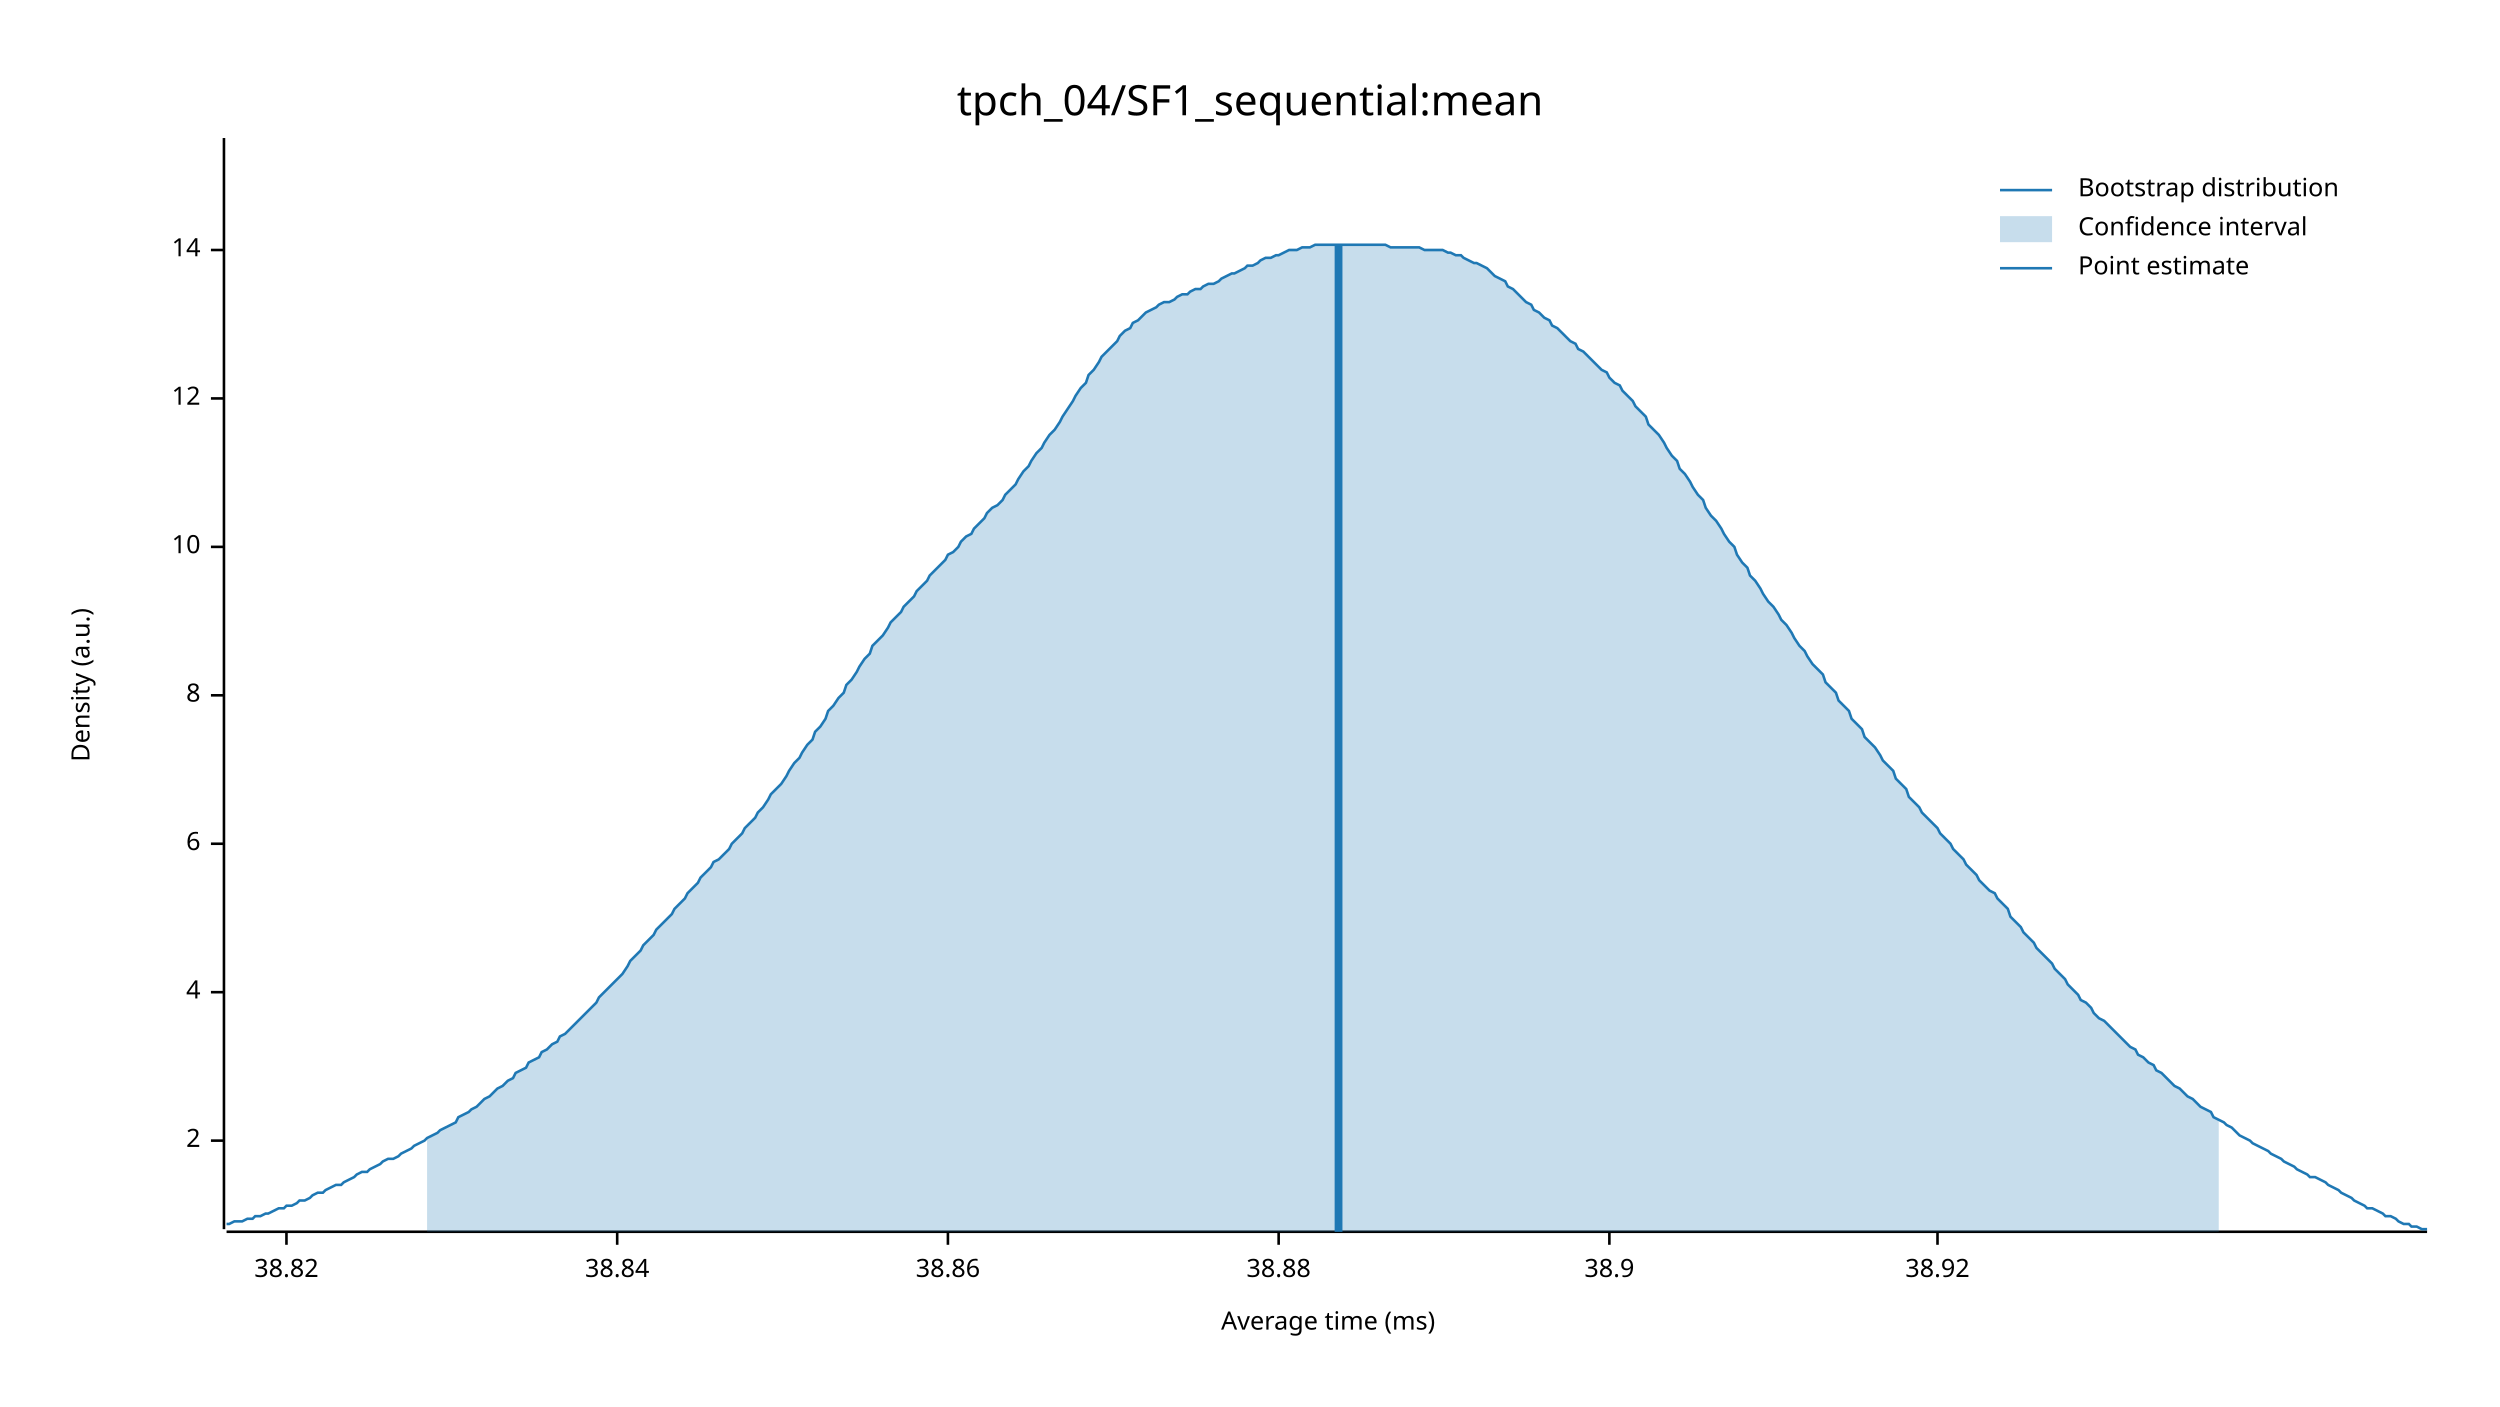
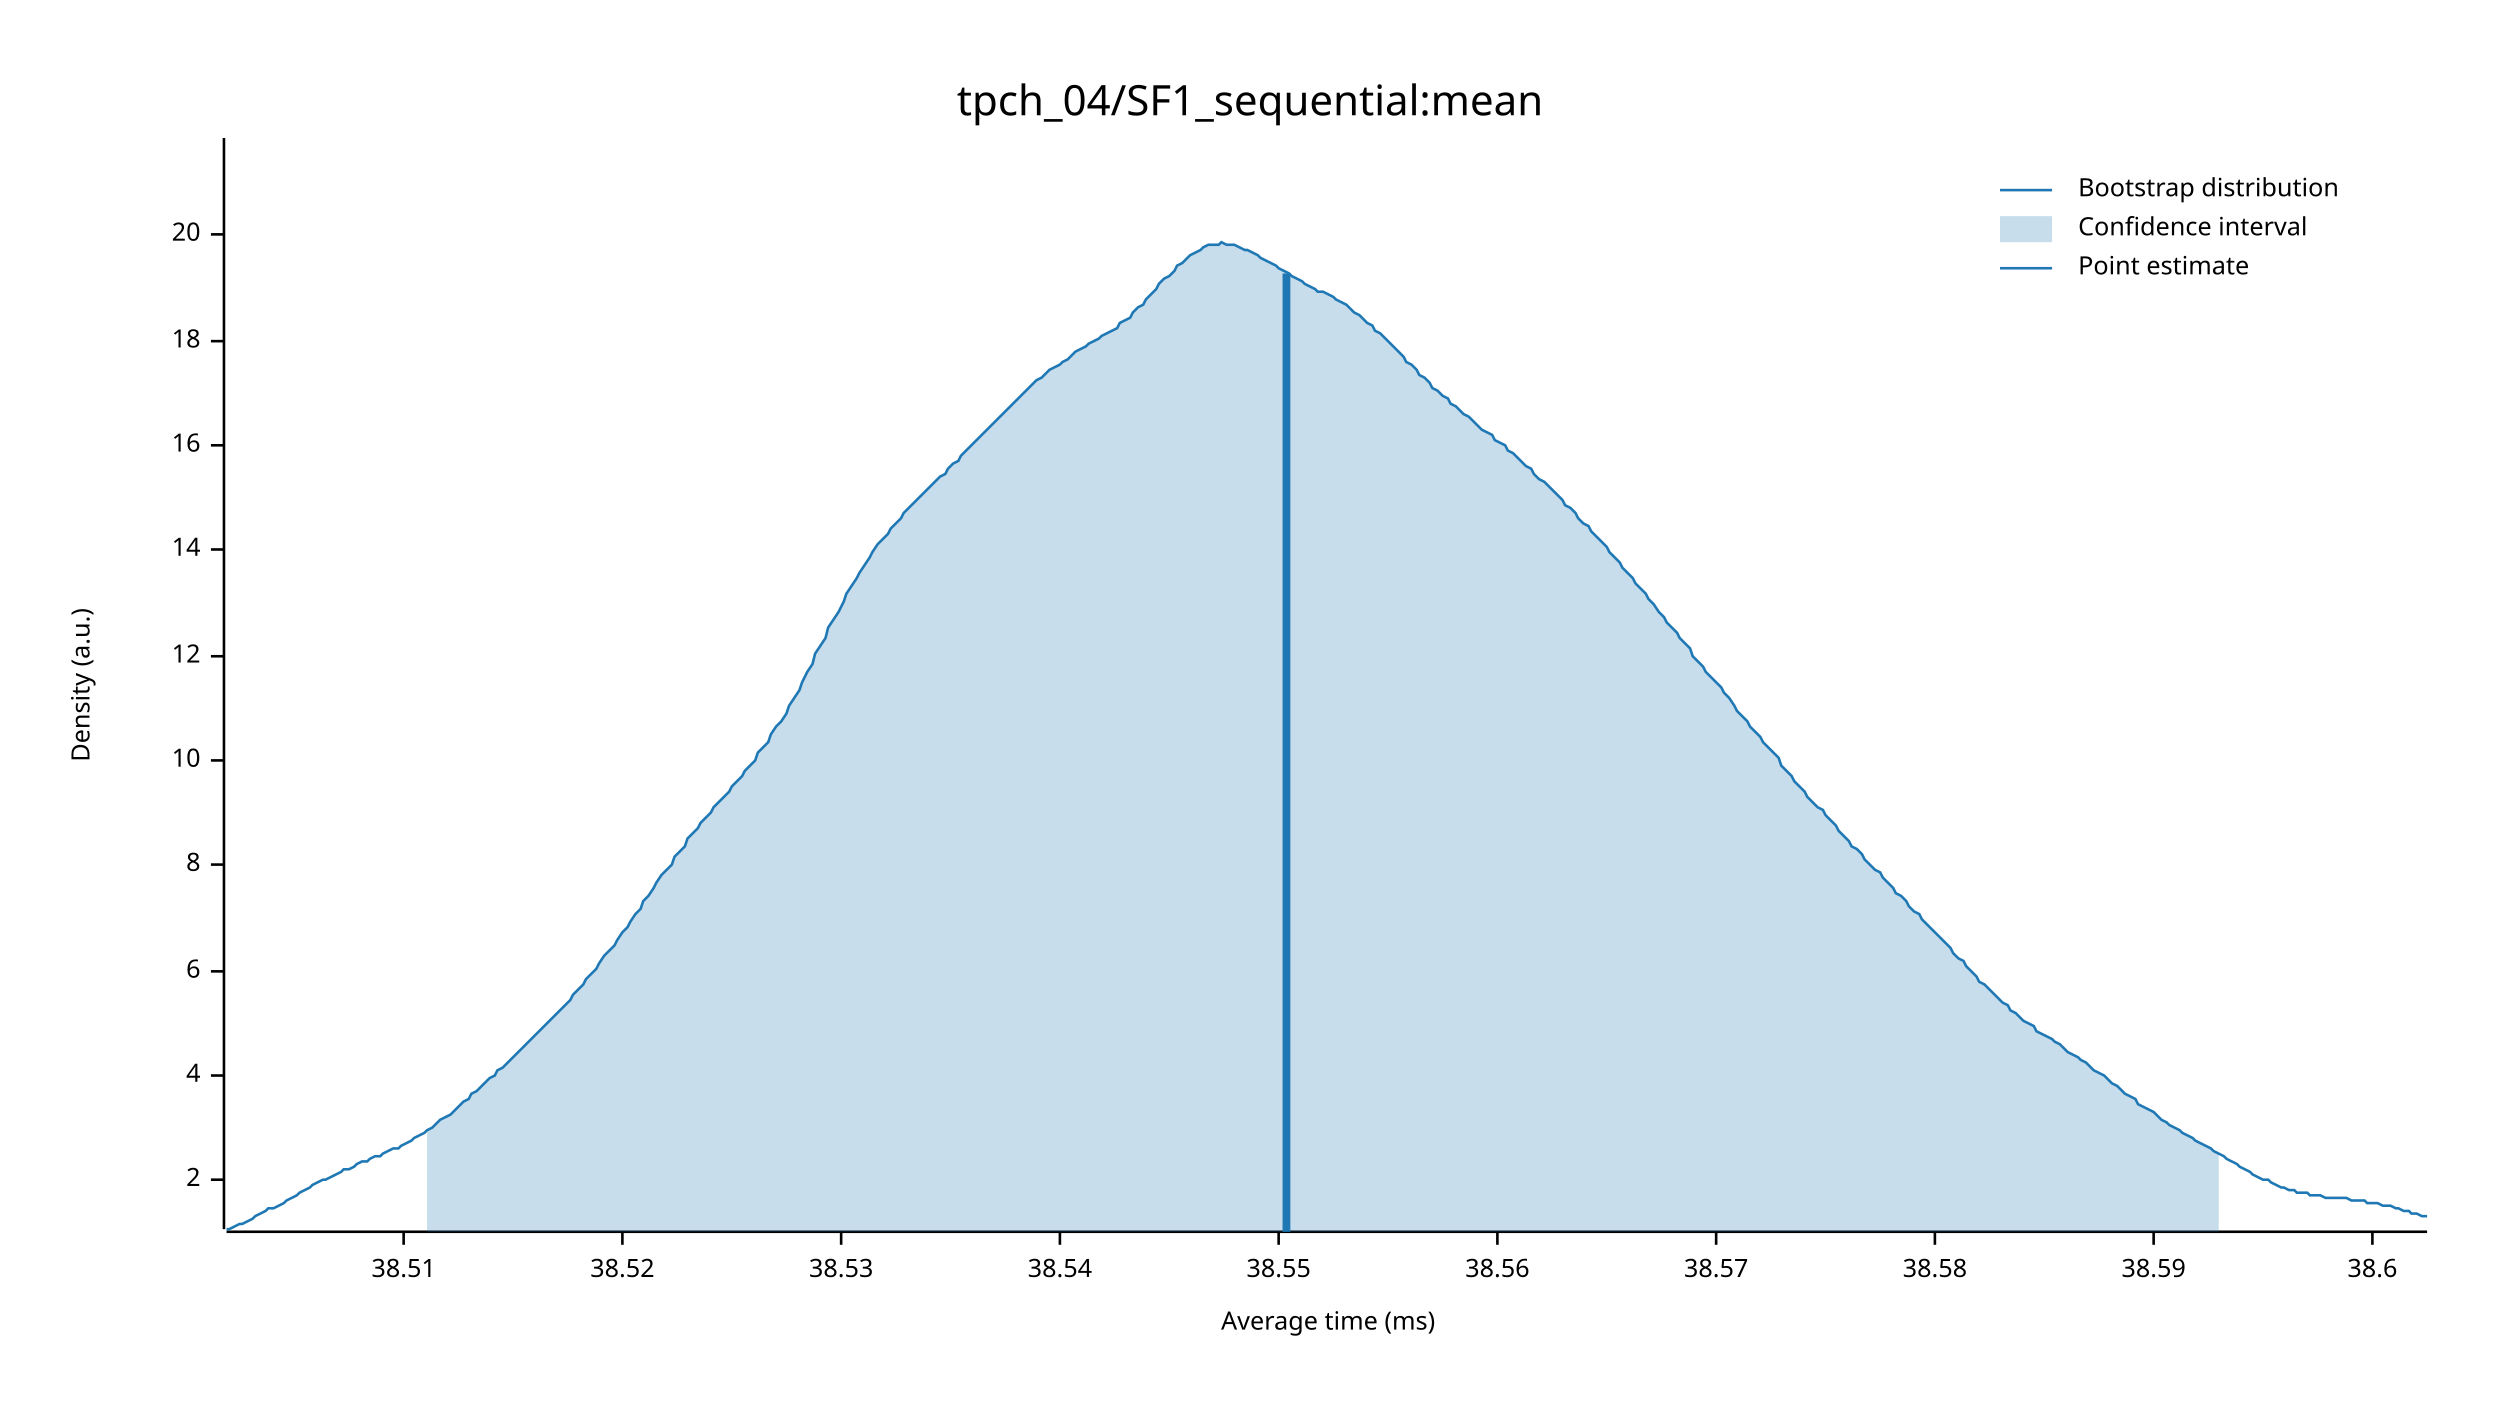
<svg xmlns="http://www.w3.org/2000/svg" width="960" height="540" viewBox="0 0 960 540">
  <text x="480" y="32" dy="0.76em" text-anchor="middle" font-family="sans-serif" font-size="16.129" opacity="1" fill="#000000">
tpch_04/SF1_sequential:mean
</text>
  <text x="27" y="263" dy="0.76em" text-anchor="middle" font-family="sans-serif" font-size="9.677" opacity="1" fill="#000000" transform="rotate(270, 27, 263)">
Density (a.u.)
</text>
  <text x="510" y="513" dy="-0.5ex" text-anchor="middle" font-family="sans-serif" font-size="9.677" opacity="1" fill="#000000">
Average time (ms)
</text>
  <polyline fill="none" opacity="1" stroke="#000000" stroke-width="1" points="86,53 86,472 " />
-   <text x="77" y="438" dy="0.5ex" text-anchor="end" font-family="sans-serif" font-size="9.677" opacity="1" fill="#000000">
+   <text x="77" y="453" dy="0.5ex" text-anchor="end" font-family="sans-serif" font-size="9.677" opacity="1" fill="#000000">
2
</text>
-   <polyline fill="none" opacity="1" stroke="#000000" stroke-width="1" points="81,438 86,438 " />
-   <text x="77" y="381" dy="0.5ex" text-anchor="end" font-family="sans-serif" font-size="9.677" opacity="1" fill="#000000">
+   <polyline fill="none" opacity="1" stroke="#000000" stroke-width="1" points="81,453 86,453 " />
+   <text x="77" y="413" dy="0.5ex" text-anchor="end" font-family="sans-serif" font-size="9.677" opacity="1" fill="#000000">
4
</text>
-   <polyline fill="none" opacity="1" stroke="#000000" stroke-width="1" points="81,381 86,381 " />
-   <text x="77" y="324" dy="0.5ex" text-anchor="end" font-family="sans-serif" font-size="9.677" opacity="1" fill="#000000">
+   <polyline fill="none" opacity="1" stroke="#000000" stroke-width="1" points="81,413 86,413 " />
+   <text x="77" y="373" dy="0.5ex" text-anchor="end" font-family="sans-serif" font-size="9.677" opacity="1" fill="#000000">
6
</text>
-   <polyline fill="none" opacity="1" stroke="#000000" stroke-width="1" points="81,324 86,324 " />
-   <text x="77" y="267" dy="0.5ex" text-anchor="end" font-family="sans-serif" font-size="9.677" opacity="1" fill="#000000">
+   <polyline fill="none" opacity="1" stroke="#000000" stroke-width="1" points="81,373 86,373 " />
+   <text x="77" y="332" dy="0.5ex" text-anchor="end" font-family="sans-serif" font-size="9.677" opacity="1" fill="#000000">
8
</text>
-   <polyline fill="none" opacity="1" stroke="#000000" stroke-width="1" points="81,267 86,267 " />
-   <text x="77" y="210" dy="0.5ex" text-anchor="end" font-family="sans-serif" font-size="9.677" opacity="1" fill="#000000">
+   <polyline fill="none" opacity="1" stroke="#000000" stroke-width="1" points="81,332 86,332 " />
+   <text x="77" y="292" dy="0.5ex" text-anchor="end" font-family="sans-serif" font-size="9.677" opacity="1" fill="#000000">
10
</text>
-   <polyline fill="none" opacity="1" stroke="#000000" stroke-width="1" points="81,210 86,210 " />
-   <text x="77" y="153" dy="0.5ex" text-anchor="end" font-family="sans-serif" font-size="9.677" opacity="1" fill="#000000">
+   <polyline fill="none" opacity="1" stroke="#000000" stroke-width="1" points="81,292 86,292 " />
+   <text x="77" y="252" dy="0.5ex" text-anchor="end" font-family="sans-serif" font-size="9.677" opacity="1" fill="#000000">
12
</text>
-   <polyline fill="none" opacity="1" stroke="#000000" stroke-width="1" points="81,153 86,153 " />
-   <text x="77" y="96" dy="0.5ex" text-anchor="end" font-family="sans-serif" font-size="9.677" opacity="1" fill="#000000">
+   <polyline fill="none" opacity="1" stroke="#000000" stroke-width="1" points="81,252 86,252 " />
+   <text x="77" y="211" dy="0.5ex" text-anchor="end" font-family="sans-serif" font-size="9.677" opacity="1" fill="#000000">
14
</text>
-   <polyline fill="none" opacity="1" stroke="#000000" stroke-width="1" points="81,96 86,96 " />
+   <polyline fill="none" opacity="1" stroke="#000000" stroke-width="1" points="81,211 86,211 " />
+   <text x="77" y="171" dy="0.5ex" text-anchor="end" font-family="sans-serif" font-size="9.677" opacity="1" fill="#000000">
+ 16
+ </text>
+   <polyline fill="none" opacity="1" stroke="#000000" stroke-width="1" points="81,171 86,171 " />
+   <text x="77" y="131" dy="0.5ex" text-anchor="end" font-family="sans-serif" font-size="9.677" opacity="1" fill="#000000">
+ 18
+ </text>
+   <polyline fill="none" opacity="1" stroke="#000000" stroke-width="1" points="81,131 86,131 " />
+   <text x="77" y="90" dy="0.5ex" text-anchor="end" font-family="sans-serif" font-size="9.677" opacity="1" fill="#000000">
+ 20
+ </text>
+   <polyline fill="none" opacity="1" stroke="#000000" stroke-width="1" points="81,90 86,90 " />
  <polyline fill="none" opacity="1" stroke="#000000" stroke-width="1" points="87,473 932,473 " />
-   <text x="110" y="483" dy="0.76em" text-anchor="middle" font-family="sans-serif" font-size="9.677" opacity="1" fill="#000000">
- 38.82
+   <text x="155" y="483" dy="0.76em" text-anchor="middle" font-family="sans-serif" font-size="9.677" opacity="1" fill="#000000">
+ 38.51
</text>
-   <polyline fill="none" opacity="1" stroke="#000000" stroke-width="1" points="110,473 110,478 " />
-   <text x="237" y="483" dy="0.76em" text-anchor="middle" font-family="sans-serif" font-size="9.677" opacity="1" fill="#000000">
- 38.84
+   <polyline fill="none" opacity="1" stroke="#000000" stroke-width="1" points="155,473 155,478 " />
+   <text x="239" y="483" dy="0.76em" text-anchor="middle" font-family="sans-serif" font-size="9.677" opacity="1" fill="#000000">
+ 38.52
</text>
-   <polyline fill="none" opacity="1" stroke="#000000" stroke-width="1" points="237,473 237,478 " />
-   <text x="364" y="483" dy="0.76em" text-anchor="middle" font-family="sans-serif" font-size="9.677" opacity="1" fill="#000000">
- 38.86
+   <polyline fill="none" opacity="1" stroke="#000000" stroke-width="1" points="239,473 239,478 " />
+   <text x="323" y="483" dy="0.76em" text-anchor="middle" font-family="sans-serif" font-size="9.677" opacity="1" fill="#000000">
+ 38.53
</text>
-   <polyline fill="none" opacity="1" stroke="#000000" stroke-width="1" points="364,473 364,478 " />
+   <polyline fill="none" opacity="1" stroke="#000000" stroke-width="1" points="323,473 323,478 " />
+   <text x="407" y="483" dy="0.76em" text-anchor="middle" font-family="sans-serif" font-size="9.677" opacity="1" fill="#000000">
+ 38.54
+ </text>
+   <polyline fill="none" opacity="1" stroke="#000000" stroke-width="1" points="407,473 407,478 " />
  <text x="491" y="483" dy="0.76em" text-anchor="middle" font-family="sans-serif" font-size="9.677" opacity="1" fill="#000000">
- 38.88
+ 38.55
</text>
  <polyline fill="none" opacity="1" stroke="#000000" stroke-width="1" points="491,473 491,478 " />
-   <text x="618" y="483" dy="0.76em" text-anchor="middle" font-family="sans-serif" font-size="9.677" opacity="1" fill="#000000">
- 38.9
+   <text x="575" y="483" dy="0.76em" text-anchor="middle" font-family="sans-serif" font-size="9.677" opacity="1" fill="#000000">
+ 38.56
</text>
-   <polyline fill="none" opacity="1" stroke="#000000" stroke-width="1" points="618,473 618,478 " />
-   <text x="744" y="483" dy="0.76em" text-anchor="middle" font-family="sans-serif" font-size="9.677" opacity="1" fill="#000000">
- 38.92
+   <polyline fill="none" opacity="1" stroke="#000000" stroke-width="1" points="575,473 575,478 " />
+   <text x="659" y="483" dy="0.76em" text-anchor="middle" font-family="sans-serif" font-size="9.677" opacity="1" fill="#000000">
+ 38.57
</text>
-   <polyline fill="none" opacity="1" stroke="#000000" stroke-width="1" points="744,473 744,478 " />
-   <polyline fill="none" opacity="1" stroke="#1F78B4" stroke-width="1" points="87,470 88,470 90,469 92,469 93,469 95,468 97,468 98,467 100,467 102,466 103,466 105,465 107,464 109,464 110,463 112,463 114,462 115,461 117,461 119,460 120,459 122,458 124,458 125,457 127,456 129,455 131,455 132,454 134,453 136,452 137,451 139,450 141,450 142,449 144,448 146,447 147,446 149,445 151,445 153,444 154,443 156,442 158,441 159,440 161,439 163,438 164,437 166,436 168,435 169,434 171,433 173,432 175,431 176,429 178,428 180,427 181,426 183,425 185,423 186,422 188,421 190,419 191,418 193,417 195,415 197,414 198,412 200,411 202,410 203,408 205,407 207,406 208,404 210,403 212,401 214,400 215,398 217,397 219,395 220,394 222,392 224,390 225,389 227,387 229,385 230,383 232,381 234,379 236,377 237,376 239,374 241,371 242,369 244,367 246,365 247,363 249,361 251,359 252,357 254,355 256,353 258,351 259,349 261,347 263,345 264,343 266,341 268,339 269,337 271,335 273,333 274,331 276,330 278,328 280,326 281,324 283,322 285,320 286,318 288,316 290,314 291,312 293,310 295,307 296,305 298,303 300,301 302,298 303,296 305,293 307,291 308,289 310,286 312,284 313,281 315,279 317,276 318,273 320,271 322,268 324,266 325,263 327,261 329,258 330,256 332,253 334,251 335,248 337,246 339,244 341,241 342,239 344,237 346,235 347,233 349,231 351,229 352,227 354,225 356,223 357,221 359,219 361,217 363,215 364,213 366,212 368,210 369,208 371,206 373,205 374,203 376,201 378,199 379,197 381,195 383,194 385,192 386,190 388,188 390,186 391,184 393,181 395,179 396,177 398,174 400,172 401,170 403,167 405,165 407,162 408,160 410,157 412,154 413,152 415,149 417,147 418,144 420,142 422,139 423,137 425,135 427,133 429,131 430,129 432,127 434,126 435,124 437,123 439,121 440,120 442,119 444,118 445,117 447,116 449,116 451,115 452,114 454,113 456,113 457,112 459,111 461,111 462,110 464,109 466,109 468,108 469,107 471,106 473,105 474,105 476,104 478,103 479,102 481,102 483,101 484,100 486,99 488,99 490,98 491,98 493,97 495,96 496,96 498,96 500,95 501,95 503,95 505,94 506,94 508,94 510,94 512,94 513,94 515,94 517,94 518,94 520,94 522,94 523,94 525,94 527,94 528,94 530,94 532,94 534,95 535,95 537,95 539,95 540,95 542,95 544,95 545,95 547,96 549,96 550,96 552,96 554,96 556,97 557,97 559,98 561,98 562,99 564,100 566,101 567,101 569,102 571,103 573,105 574,106 576,107 578,108 579,110 581,111 583,113 584,114 586,116 588,117 589,119 591,120 593,122 595,123 596,125 598,126 600,128 601,129 603,131 605,132 606,134 608,135 610,137 611,138 613,140 615,142 617,143 618,145 620,147 622,148 623,150 625,152 627,154 628,156 630,158 632,160 633,163 635,165 637,167 639,170 640,172 642,175 644,177 645,180 647,182 649,185 650,187 652,190 654,192 655,195 657,198 659,200 661,203 662,205 664,208 666,210 667,213 669,216 671,218 672,221 674,223 676,226 677,228 679,231 681,233 683,236 684,238 686,240 688,243 689,245 691,248 693,250 694,252 696,255 698,257 700,259 701,262 703,264 705,266 706,269 708,271 710,273 711,276 713,278 715,280 716,283 718,285 720,287 722,290 723,292 725,294 727,296 728,299 730,301 732,303 733,306 735,308 737,310 738,312 740,314 742,316 744,318 745,320 747,322 749,324 750,326 752,328 754,330 755,332 757,334 759,336 760,338 762,340 764,342 766,343 767,345 769,347 771,349 772,352 774,354 776,356 777,358 779,360 781,362 782,364 784,366 786,368 788,370 789,372 791,374 793,376 794,378 796,380 798,382 799,384 801,385 803,387 804,389 806,391 808,392 810,394 811,395 813,397 815,399 816,400 818,402 820,403 821,405 823,406 825,408 827,409 828,411 830,412 832,414 833,415 835,417 837,418 838,419 840,421 842,422 843,423 845,425 847,426 849,427 850,429 852,430 854,431 855,432 857,433 859,435 860,436 862,437 864,438 865,439 867,440 869,441 871,442 872,443 874,444 876,445 877,446 879,447 881,448 882,449 884,450 886,451 887,452 889,452 891,453 893,454 894,455 896,456 898,457 899,458 901,459 903,460 904,461 906,462 908,463 909,464 911,464 913,465 915,466 916,467 918,467 920,468 921,469 923,470 925,470 926,471 928,471 930,472 932,472 " />
-   <polygon opacity="0.25" fill="#1F78B4" points="164,437 166,436 168,435 169,434 171,433 173,432 175,431 176,429 178,428 180,427 181,426 183,425 185,423 186,422 188,421 190,419 191,418 193,417 195,415 197,414 198,412 200,411 202,410 203,408 205,407 207,406 208,404 210,403 212,401 214,400 215,398 217,397 219,395 220,394 222,392 224,390 225,389 227,387 229,385 230,383 232,381 234,379 236,377 237,376 239,374 241,371 242,369 244,367 246,365 247,363 249,361 251,359 252,357 254,355 256,353 258,351 259,349 261,347 263,345 264,343 266,341 268,339 269,337 271,335 273,333 274,331 276,330 278,328 280,326 281,324 283,322 285,320 286,318 288,316 290,314 291,312 293,310 295,307 296,305 298,303 300,301 302,298 303,296 305,293 307,291 308,289 310,286 312,284 313,281 315,279 317,276 318,273 320,271 322,268 324,266 325,263 327,261 329,258 330,256 332,253 334,251 335,248 337,246 339,244 341,241 342,239 344,237 346,235 347,233 349,231 351,229 352,227 354,225 356,223 357,221 359,219 361,217 363,215 364,213 366,212 368,210 369,208 371,206 373,205 374,203 376,201 378,199 379,197 381,195 383,194 385,192 386,190 388,188 390,186 391,184 393,181 395,179 396,177 398,174 400,172 401,170 403,167 405,165 407,162 408,160 410,157 412,154 413,152 415,149 417,147 418,144 420,142 422,139 423,137 425,135 427,133 429,131 430,129 432,127 434,126 435,124 437,123 439,121 440,120 442,119 444,118 445,117 447,116 449,116 451,115 452,114 454,113 456,113 457,112 459,111 461,111 462,110 464,109 466,109 468,108 469,107 471,106 473,105 474,105 476,104 478,103 479,102 481,102 483,101 484,100 486,99 488,99 490,98 491,98 493,97 495,96 496,96 498,96 500,95 501,95 503,95 505,94 506,94 508,94 510,94 512,94 513,94 515,94 517,94 518,94 520,94 522,94 523,94 525,94 527,94 528,94 530,94 532,94 534,95 535,95 537,95 539,95 540,95 542,95 544,95 545,95 547,96 549,96 550,96 552,96 554,96 556,97 557,97 559,98 561,98 562,99 564,100 566,101 567,101 569,102 571,103 573,105 574,106 576,107 578,108 579,110 581,111 583,113 584,114 586,116 588,117 589,119 591,120 593,122 595,123 596,125 598,126 600,128 601,129 603,131 605,132 606,134 608,135 610,137 611,138 613,140 615,142 617,143 618,145 620,147 622,148 623,150 625,152 627,154 628,156 630,158 632,160 633,163 635,165 637,167 639,170 640,172 642,175 644,177 645,180 647,182 649,185 650,187 652,190 654,192 655,195 657,198 659,200 661,203 662,205 664,208 666,210 667,213 669,216 671,218 672,221 674,223 676,226 677,228 679,231 681,233 683,236 684,238 686,240 688,243 689,245 691,248 693,250 694,252 696,255 698,257 700,259 701,262 703,264 705,266 706,269 708,271 710,273 711,276 713,278 715,280 716,283 718,285 720,287 722,290 723,292 725,294 727,296 728,299 730,301 732,303 733,306 735,308 737,310 738,312 740,314 742,316 744,318 745,320 747,322 749,324 750,326 752,328 754,330 755,332 757,334 759,336 760,338 762,340 764,342 766,343 767,345 769,347 771,349 772,352 774,354 776,356 777,358 779,360 781,362 782,364 784,366 786,368 788,370 789,372 791,374 793,376 794,378 796,380 798,382 799,384 801,385 803,387 804,389 806,391 808,392 810,394 811,395 813,397 815,399 816,400 818,402 820,403 821,405 823,406 825,408 827,409 828,411 830,412 832,414 833,415 835,417 837,418 838,419 840,421 842,422 843,423 845,425 847,426 849,427 850,429 852,430 852,473 164,473 " />
-   <polyline fill="none" opacity="1" stroke="#1F78B4" stroke-width="3" points="514,473 514,94 " />
+   <polyline fill="none" opacity="1" stroke="#000000" stroke-width="1" points="659,473 659,478 " />
+   <text x="743" y="483" dy="0.76em" text-anchor="middle" font-family="sans-serif" font-size="9.677" opacity="1" fill="#000000">
+ 38.58
+ </text>
+   <polyline fill="none" opacity="1" stroke="#000000" stroke-width="1" points="743,473 743,478 " />
+   <text x="827" y="483" dy="0.76em" text-anchor="middle" font-family="sans-serif" font-size="9.677" opacity="1" fill="#000000">
+ 38.59
+ </text>
+   <polyline fill="none" opacity="1" stroke="#000000" stroke-width="1" points="827,473 827,478 " />
+   <text x="911" y="483" dy="0.76em" text-anchor="middle" font-family="sans-serif" font-size="9.677" opacity="1" fill="#000000">
+ 38.6
+ </text>
+   <polyline fill="none" opacity="1" stroke="#000000" stroke-width="1" points="911,473 911,478 " />
+   <polyline fill="none" opacity="1" stroke="#1F78B4" stroke-width="1" points="87,472 88,472 90,471 92,470 93,470 95,469 97,468 98,467 100,466 102,465 103,464 105,464 107,463 109,462 110,461 112,460 114,459 115,458 117,457 119,456 120,455 122,454 124,453 125,453 127,452 129,451 131,450 132,449 134,449 136,448 137,447 139,446 141,446 142,445 144,444 146,444 147,443 149,442 151,441 153,441 154,440 156,439 158,438 159,437 161,436 163,435 164,434 166,433 168,431 169,430 171,429 173,428 175,426 176,425 178,423 180,422 181,420 183,419 185,417 186,416 188,414 190,413 191,411 193,410 195,408 197,406 198,405 200,403 202,401 203,400 205,398 207,396 208,395 210,393 212,391 214,389 215,388 217,386 219,384 220,382 222,380 224,378 225,376 227,374 229,372 230,370 232,367 234,365 236,363 237,361 239,358 241,356 242,354 244,351 246,349 247,346 249,344 251,341 252,339 254,336 256,334 258,332 259,329 261,327 263,325 264,322 266,320 268,318 269,316 271,314 273,312 274,310 276,308 278,306 280,304 281,302 283,300 285,298 286,296 288,294 290,292 291,289 293,287 295,285 296,282 298,279 300,277 302,274 303,271 305,268 307,265 308,262 310,258 312,255 313,251 315,248 317,245 318,241 320,238 322,235 324,231 325,228 327,225 329,222 330,220 332,217 334,214 335,212 337,209 339,207 341,205 342,203 344,201 346,199 347,197 349,195 351,193 352,192 354,190 356,188 357,187 359,185 361,183 363,182 364,180 366,178 368,177 369,175 371,173 373,171 374,170 376,168 378,166 379,165 381,163 383,161 385,159 386,158 388,156 390,154 391,153 393,151 395,149 396,148 398,146 400,145 401,144 403,142 405,141 407,140 408,139 410,138 412,136 413,135 415,134 417,133 418,132 420,131 422,130 423,129 425,128 427,127 429,126 430,124 432,123 434,122 435,120 437,118 439,117 440,115 442,113 444,111 445,109 447,107 449,106 451,104 452,102 454,101 456,99 457,98 459,97 461,96 462,95 464,94 466,94 468,94 469,93 471,94 473,94 474,94 476,95 478,96 479,96 481,97 483,98 484,99 486,100 488,101 490,102 491,103 493,104 495,105 496,106 498,107 500,108 501,109 503,110 505,111 506,112 508,112 510,113 512,114 513,115 515,116 517,117 518,118 520,120 522,121 523,122 525,124 527,125 528,127 530,128 532,130 534,132 535,133 537,135 539,137 540,139 542,140 544,142 545,144 547,145 549,147 550,149 552,150 554,152 556,153 557,155 559,156 561,158 562,159 564,160 566,162 567,163 569,165 571,166 573,167 574,169 576,170 578,171 579,173 581,174 583,176 584,177 586,179 588,180 589,182 591,184 593,185 595,187 596,188 598,190 600,192 601,194 603,195 605,197 606,199 608,201 610,202 611,204 613,206 615,208 617,210 618,212 620,214 622,216 623,218 625,220 627,222 628,224 630,226 632,228 633,230 635,232 637,235 639,237 640,239 642,241 644,243 645,245 647,247 649,249 650,252 652,254 654,256 655,258 657,260 659,262 661,264 662,266 664,268 666,271 667,273 669,275 671,277 672,279 674,281 676,283 677,285 679,287 681,289 683,291 684,294 686,296 688,298 689,300 691,302 693,304 694,306 696,308 698,310 700,311 701,313 703,315 705,317 706,319 708,321 710,323 711,325 713,326 715,328 716,330 718,332 720,334 722,335 723,337 725,339 727,341 728,343 730,344 732,346 733,348 735,350 737,351 738,353 740,355 742,357 744,359 745,360 747,362 749,364 750,366 752,368 754,369 755,371 757,373 759,375 760,377 762,378 764,380 766,382 767,383 769,385 771,386 772,388 774,389 776,391 777,392 779,393 781,394 782,396 784,397 786,398 788,399 789,400 791,401 793,403 794,404 796,405 798,406 799,407 801,408 803,410 804,411 806,412 808,413 810,415 811,416 813,417 815,419 816,420 818,421 820,422 821,424 823,425 825,426 827,427 828,428 830,430 832,431 833,432 835,433 837,434 838,435 840,436 842,437 843,438 845,439 847,440 849,441 850,442 852,443 854,444 855,445 857,446 859,447 860,448 862,449 864,450 865,451 867,452 869,453 871,453 872,454 874,455 876,456 877,456 879,457 881,457 882,458 884,458 886,458 887,459 889,459 891,459 893,460 894,460 896,460 898,460 899,460 901,460 903,461 904,461 906,461 908,461 909,462 911,462 913,462 915,463 916,463 918,463 920,464 921,464 923,465 925,465 926,466 928,466 930,467 932,467 " />
+   <polygon opacity="0.25" fill="#1F78B4" points="164,434 166,433 168,431 169,430 171,429 173,428 175,426 176,425 178,423 180,422 181,420 183,419 185,417 186,416 188,414 190,413 191,411 193,410 195,408 197,406 198,405 200,403 202,401 203,400 205,398 207,396 208,395 210,393 212,391 214,389 215,388 217,386 219,384 220,382 222,380 224,378 225,376 227,374 229,372 230,370 232,367 234,365 236,363 237,361 239,358 241,356 242,354 244,351 246,349 247,346 249,344 251,341 252,339 254,336 256,334 258,332 259,329 261,327 263,325 264,322 266,320 268,318 269,316 271,314 273,312 274,310 276,308 278,306 280,304 281,302 283,300 285,298 286,296 288,294 290,292 291,289 293,287 295,285 296,282 298,279 300,277 302,274 303,271 305,268 307,265 308,262 310,258 312,255 313,251 315,248 317,245 318,241 320,238 322,235 324,231 325,228 327,225 329,222 330,220 332,217 334,214 335,212 337,209 339,207 341,205 342,203 344,201 346,199 347,197 349,195 351,193 352,192 354,190 356,188 357,187 359,185 361,183 363,182 364,180 366,178 368,177 369,175 371,173 373,171 374,170 376,168 378,166 379,165 381,163 383,161 385,159 386,158 388,156 390,154 391,153 393,151 395,149 396,148 398,146 400,145 401,144 403,142 405,141 407,140 408,139 410,138 412,136 413,135 415,134 417,133 418,132 420,131 422,130 423,129 425,128 427,127 429,126 430,124 432,123 434,122 435,120 437,118 439,117 440,115 442,113 444,111 445,109 447,107 449,106 451,104 452,102 454,101 456,99 457,98 459,97 461,96 462,95 464,94 466,94 468,94 469,93 471,94 473,94 474,94 476,95 478,96 479,96 481,97 483,98 484,99 486,100 488,101 490,102 491,103 493,104 495,105 496,106 498,107 500,108 501,109 503,110 505,111 506,112 508,112 510,113 512,114 513,115 515,116 517,117 518,118 520,120 522,121 523,122 525,124 527,125 528,127 530,128 532,130 534,132 535,133 537,135 539,137 540,139 542,140 544,142 545,144 547,145 549,147 550,149 552,150 554,152 556,153 557,155 559,156 561,158 562,159 564,160 566,162 567,163 569,165 571,166 573,167 574,169 576,170 578,171 579,173 581,174 583,176 584,177 586,179 588,180 589,182 591,184 593,185 595,187 596,188 598,190 600,192 601,194 603,195 605,197 606,199 608,201 610,202 611,204 613,206 615,208 617,210 618,212 620,214 622,216 623,218 625,220 627,222 628,224 630,226 632,228 633,230 635,232 637,235 639,237 640,239 642,241 644,243 645,245 647,247 649,249 650,252 652,254 654,256 655,258 657,260 659,262 661,264 662,266 664,268 666,271 667,273 669,275 671,277 672,279 674,281 676,283 677,285 679,287 681,289 683,291 684,294 686,296 688,298 689,300 691,302 693,304 694,306 696,308 698,310 700,311 701,313 703,315 705,317 706,319 708,321 710,323 711,325 713,326 715,328 716,330 718,332 720,334 722,335 723,337 725,339 727,341 728,343 730,344 732,346 733,348 735,350 737,351 738,353 740,355 742,357 744,359 745,360 747,362 749,364 750,366 752,368 754,369 755,371 757,373 759,375 760,377 762,378 764,380 766,382 767,383 769,385 771,386 772,388 774,389 776,391 777,392 779,393 781,394 782,396 784,397 786,398 788,399 789,400 791,401 793,403 794,404 796,405 798,406 799,407 801,408 803,410 804,411 806,412 808,413 810,415 811,416 813,417 815,419 816,420 818,421 820,422 821,424 823,425 825,426 827,427 828,428 830,430 832,431 833,432 835,433 837,434 838,435 840,436 842,437 843,438 845,439 847,440 849,441 850,442 852,443 852,473 164,473 " />
+   <polyline fill="none" opacity="1" stroke="#1F78B4" stroke-width="3" points="494,473 494,105 " />
  <text x="798" y="68" dy="0.76em" text-anchor="start" font-family="sans-serif" font-size="9.677" opacity="1" fill="#000000">
Bootstrap distribution
</text>
  <text x="798" y="83" dy="0.76em" text-anchor="start" font-family="sans-serif" font-size="9.677" opacity="1" fill="#000000">
Confidence interval
</text>
  <text x="798" y="98" dy="0.76em" text-anchor="start" font-family="sans-serif" font-size="9.677" opacity="1" fill="#000000">
Point estimate
</text>
  <polyline fill="none" opacity="1" stroke="#1F78B4" stroke-width="1" points="768,73 788,73 " />
  <rect x="768" y="83" width="20" height="10" opacity="0.25" fill="#1F78B4" stroke="none" />
  <polyline fill="none" opacity="1" stroke="#1F78B4" stroke-width="1" points="768,103 788,103 " />
</svg>
